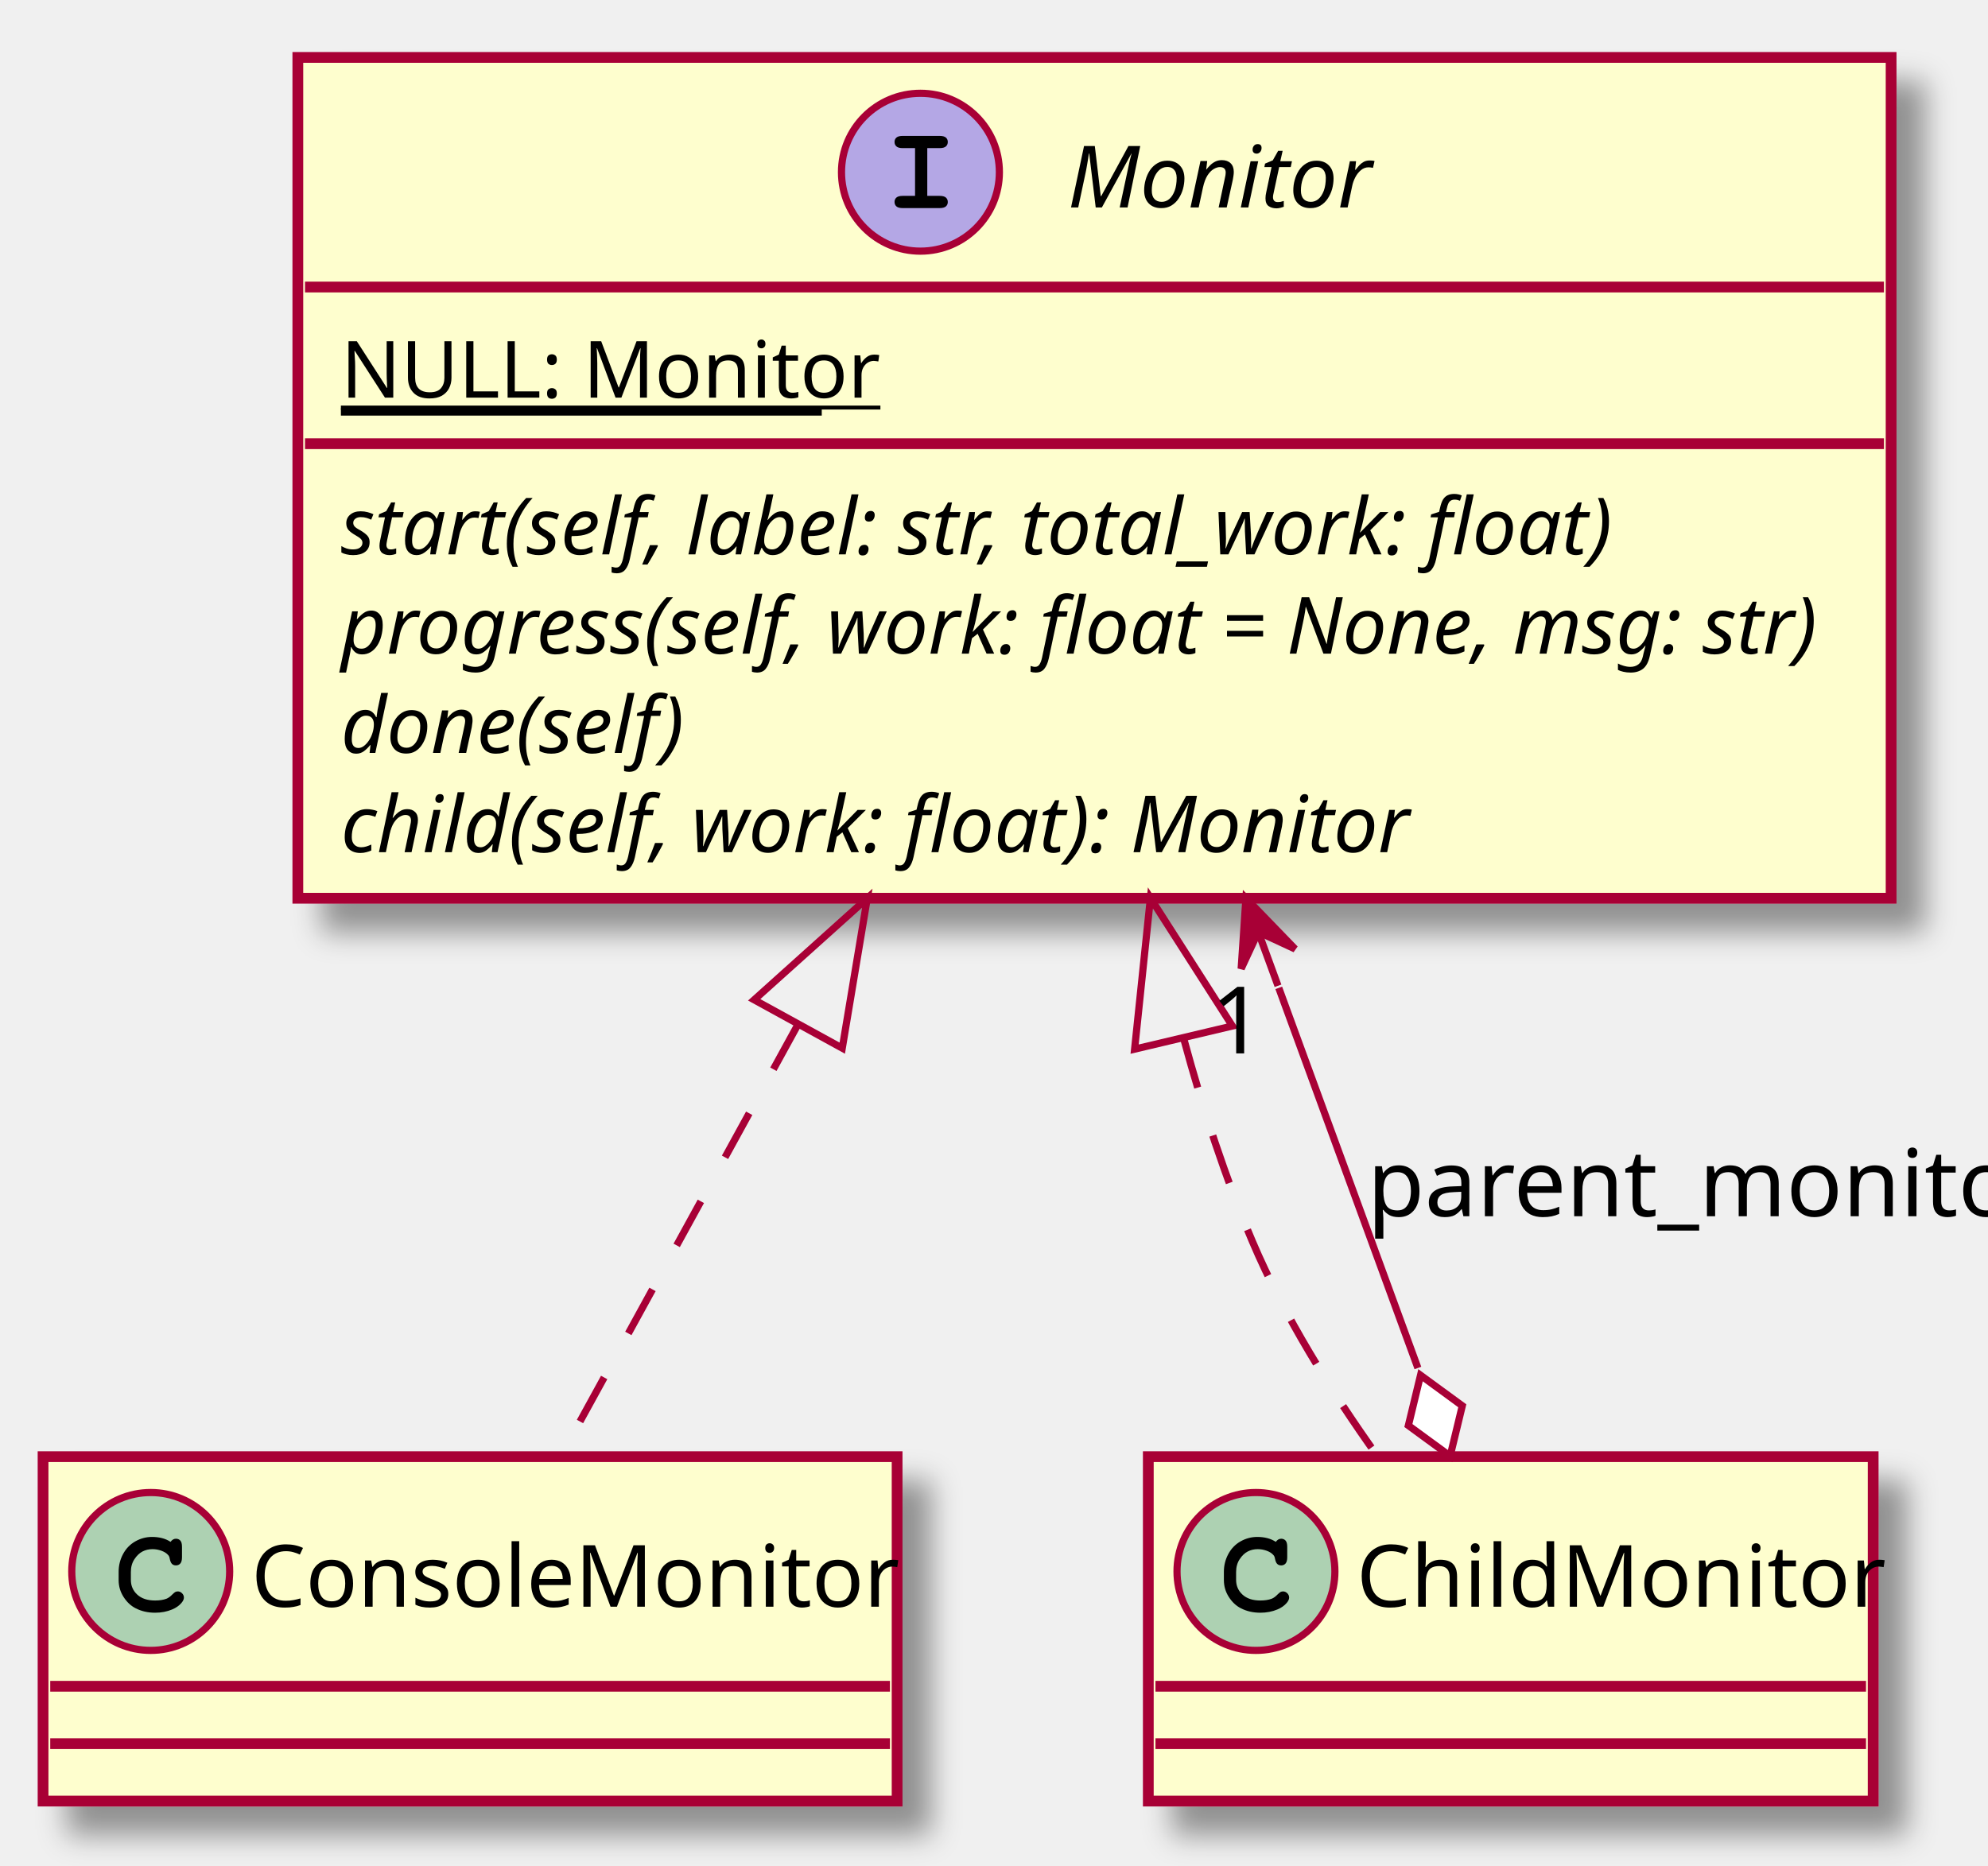
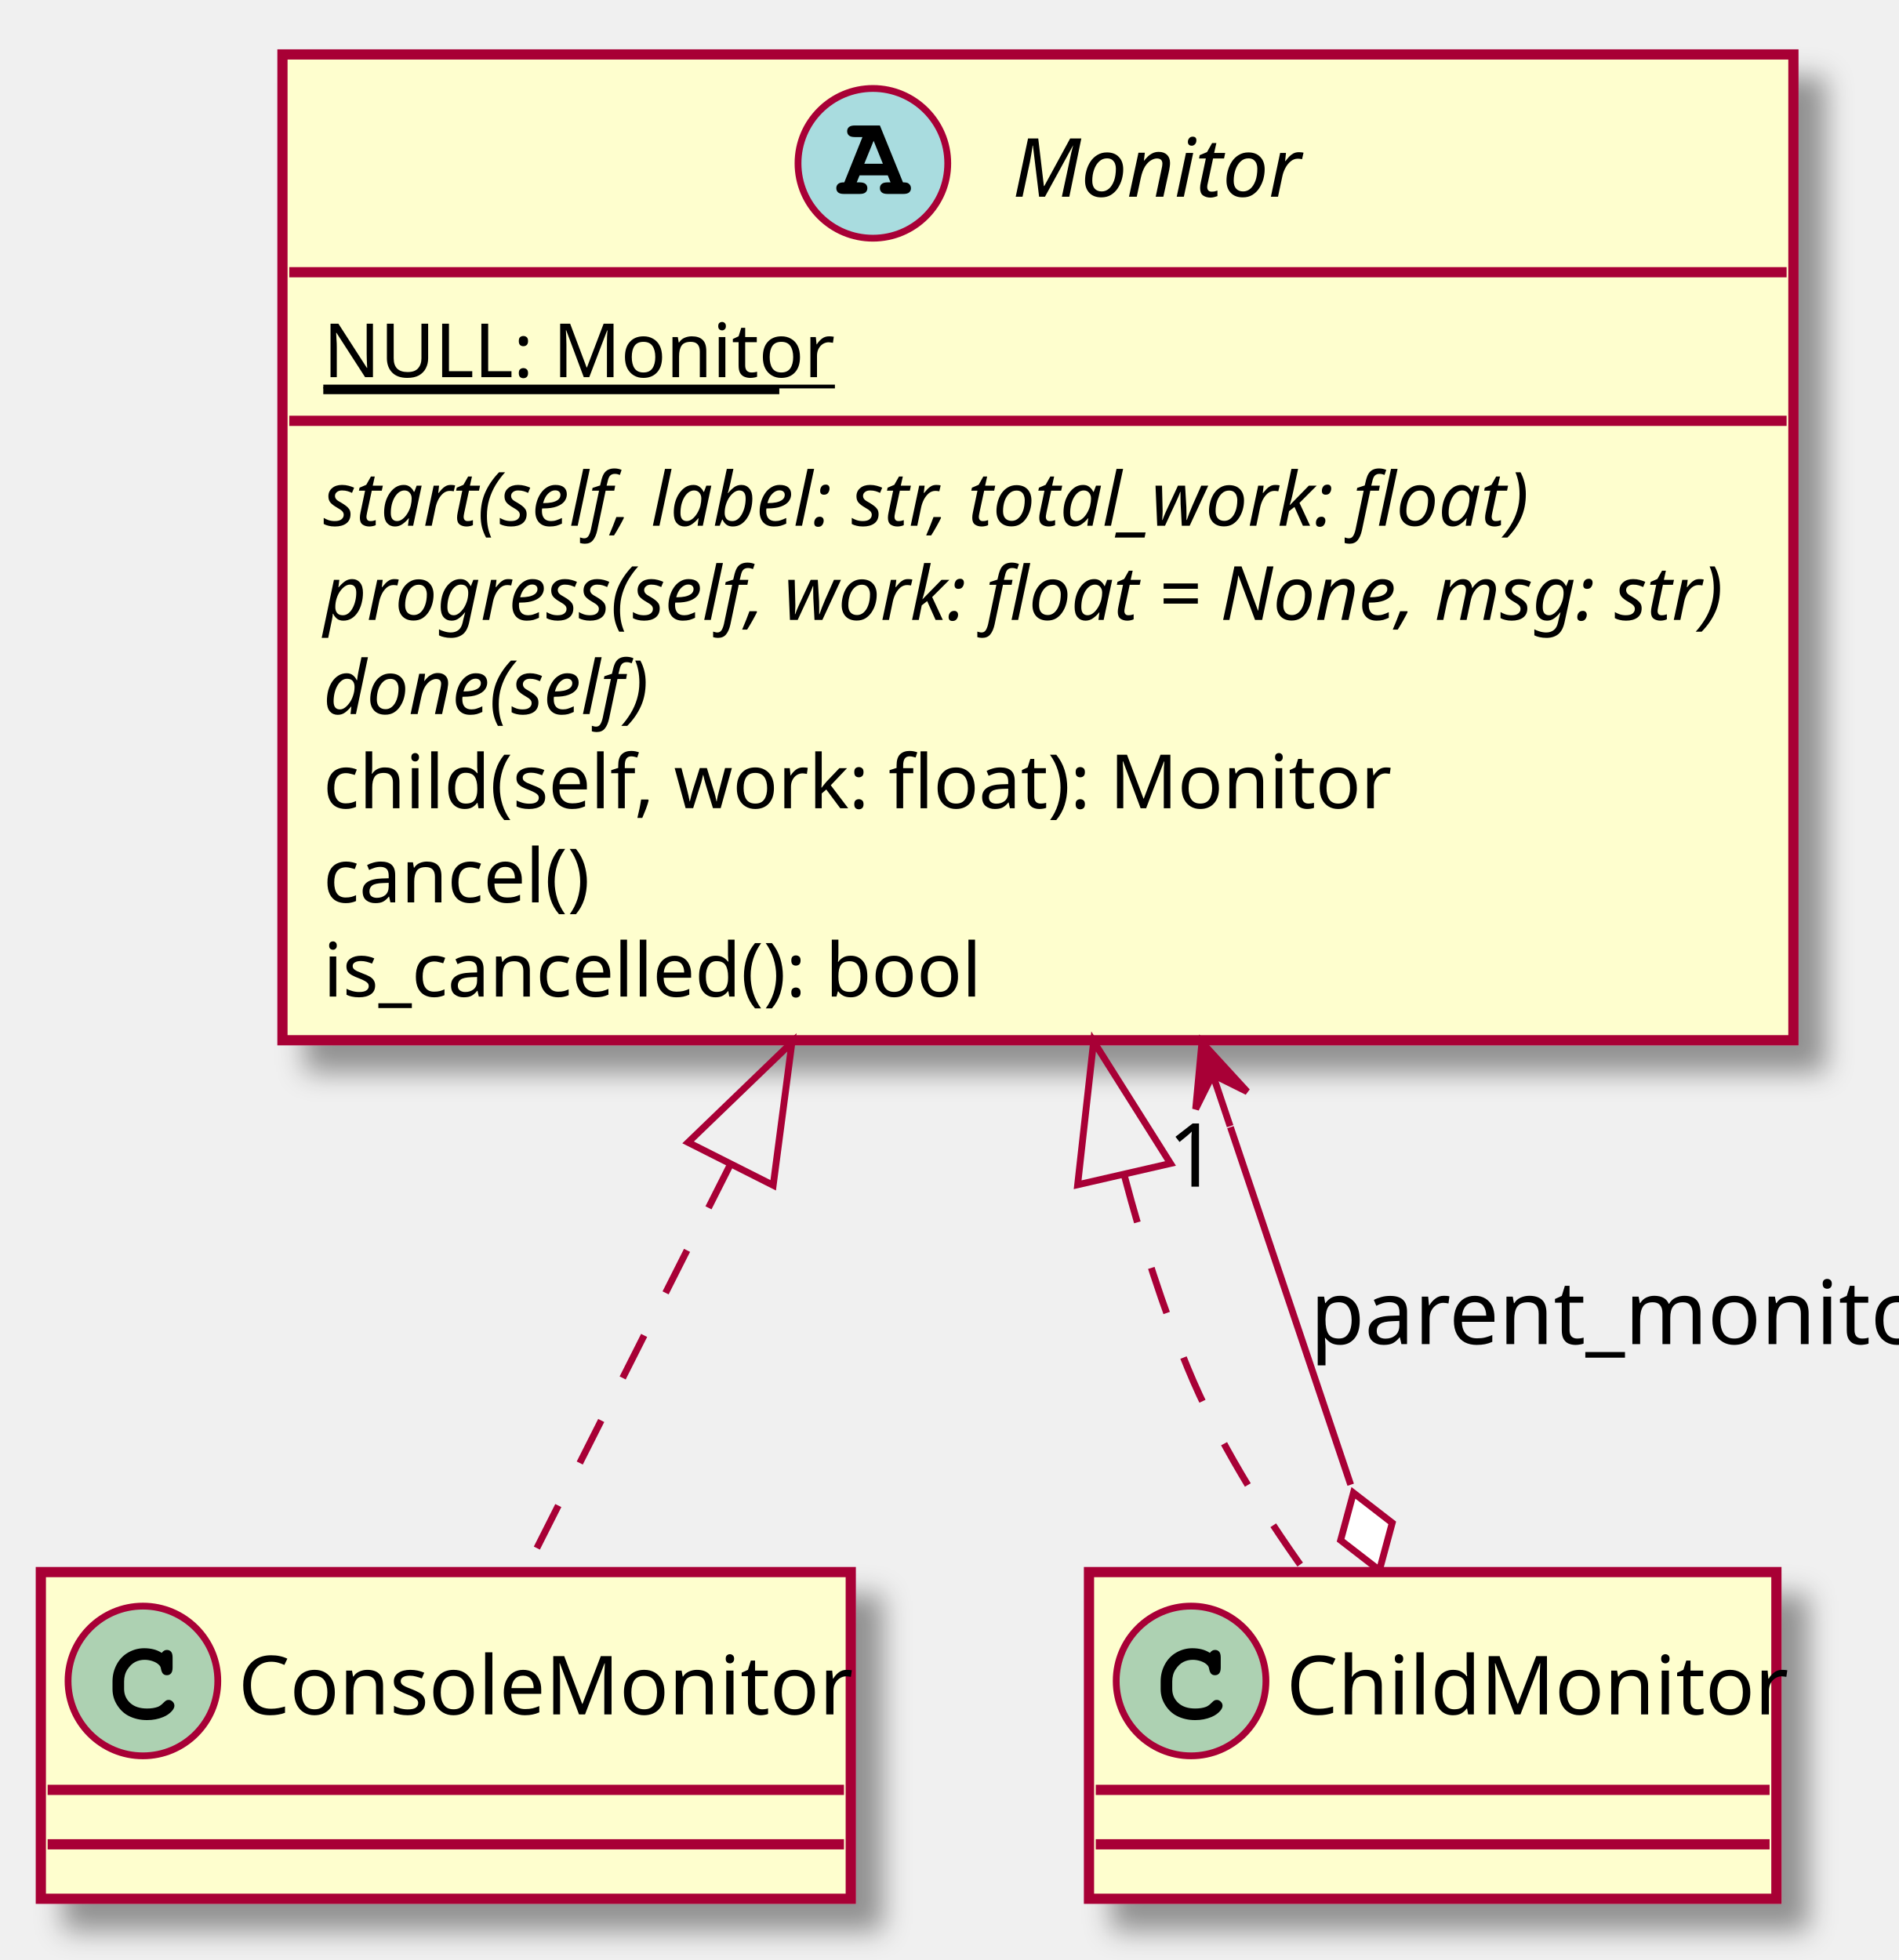
- <svg xmlns="http://www.w3.org/2000/svg" height="260px" style="width:277px;height:260px;" version="1.1" viewBox="0 0 277 260" width="277px">
+ <svg xmlns="http://www.w3.org/2000/svg" height="288px" style="width:279px;height:288px;" version="1.1" viewBox="0 0 279 288" width="279px">
  <defs>
    <filter height="300%" id="f1" width="300%" x="-1" y="-1">
      <feGaussianBlur result="blurOut" stdDeviation="2.0" />
      <feColorMatrix in="blurOut" result="blurOut2" type="matrix" values="0 0 0 0 0 0 0 0 0 0 0 0 0 0 0 0 0 0 .4 0" />
      <feOffset dx="4.0" dy="4.0" in="blurOut2" result="blurOut3" />
      <feBlend in="SourceGraphic" in2="blurOut3" mode="normal" />
    </filter>
  </defs>
  <g>
-     <rect fill="#FEFECE" filter="url(#f1)" height="117.18" style="stroke: #A80036; stroke-width: 1.5;" width="222" x="41.5" y="8" />
-     <ellipse cx="128.25" cy="24" fill="#B4A7E5" rx="11" ry="11" style="stroke: #A80036; stroke-width: 1.0;" />
-     <path d="M129.203,20.641 L129.203,27.297 L130.922,27.297 Q131.531,27.297 131.797,27.531 Q132.062,27.766 132.062,28.156 Q132.062,28.531 131.797,28.766 Q131.531,29 130.922,29 L125.781,29 Q125.172,29 124.906,28.766 Q124.641,28.531 124.641,28.141 Q124.641,27.766 124.906,27.531 Q125.172,27.297 125.781,27.297 L127.5,27.297 L127.5,20.641 L125.781,20.641 Q125.172,20.641 124.906,20.406 Q124.641,20.172 124.641,19.781 Q124.641,19.406 124.906,19.172 Q125.172,18.938 125.781,18.938 L130.922,18.938 Q131.531,18.938 131.797,19.172 Q132.062,19.406 132.062,19.781 Q132.062,20.172 131.797,20.406 Q131.531,20.641 130.922,20.641 L129.203,20.641 Z " />
+     <rect fill="#FEFECE" filter="url(#f1)" height="144.852" style="stroke: #A80036; stroke-width: 1.5;" width="222" x="41.5" y="8" />
+     <ellipse cx="128.25" cy="24" fill="#A9DCDF" rx="11" ry="11" style="stroke: #A80036; stroke-width: 1.0;" />
+     <path d="M130.438,25.766 L126.297,25.766 L125.875,26.797 L126.297,26.797 Q126.906,26.797 127.172,27.031 Q127.438,27.266 127.438,27.656 Q127.438,28.031 127.172,28.266 Q126.906,28.5 126.297,28.5 L124,28.5 Q123.391,28.5 123.133,28.266 Q122.875,28.031 122.875,27.641 Q122.875,27.266 123.148,27.023 Q123.422,26.781 124.047,26.797 L126.719,20.141 L125.609,20.141 Q125,20.141 124.734,19.906 Q124.469,19.672 124.469,19.281 Q124.469,18.906 124.734,18.672 Q125,18.438 125.609,18.438 L129.281,18.438 L132.672,26.797 Q133.266,26.797 133.453,26.938 Q133.844,27.203 133.844,27.656 Q133.844,28.031 133.586,28.266 Q133.328,28.5 132.719,28.5 L130.422,28.5 Q129.812,28.5 129.547,28.266 Q129.281,28.031 129.281,27.641 Q129.281,27.266 129.547,27.031 Q129.812,26.797 130.422,26.797 L130.844,26.797 L130.438,25.766 Z M129.719,24.062 L128.359,20.688 L126.984,24.062 L129.719,24.062 Z " />
    <text fill="#000000" font-family="sans-serif" font-size="12" font-style="italic" lengthAdjust="spacingAndGlyphs" textLength="40" x="148.75" y="28.91">Monitor</text>
    <line style="stroke: #A80036; stroke-width: 1.5;" x1="42.5" x2="262.5" y1="40" y2="40" />
    <text fill="#000000" font-family="sans-serif" font-size="11" lengthAdjust="spacingAndGlyphs" text-decoration="underline" textLength="67" x="47.5" y="55.419">NULL: Monitor</text>
    <line style="stroke: #000000; stroke-width: 1.0;" x1="47.5" x2="114.5" y1="57.419" y2="57.419" />
    <line style="stroke: #A80036; stroke-width: 1.5;" x1="42.5" x2="262.5" y1="61.836" y2="61.836" />
    <text fill="#000000" font-family="sans-serif" font-size="11" font-style="italic" lengthAdjust="spacingAndGlyphs" textLength="181" x="47.5" y="77.255">start(self, label: str, total_work: float)</text>
    <text fill="#000000" font-family="sans-serif" font-size="11" font-style="italic" lengthAdjust="spacingAndGlyphs" textLength="210" x="47.5" y="91.091">progress(self, work: float = None, msg: str)</text>
    <text fill="#000000" font-family="sans-serif" font-size="11" font-style="italic" lengthAdjust="spacingAndGlyphs" textLength="50" x="47.5" y="104.927">done(self)</text>
-     <text fill="#000000" font-family="sans-serif" font-size="11" font-style="italic" lengthAdjust="spacingAndGlyphs" textLength="149" x="47.5" y="118.763">child(self, work: float): Monitor</text>
-     <rect fill="#FEFECE" filter="url(#f1)" height="48" style="stroke: #A80036; stroke-width: 1.5;" width="119" x="6" y="203" />
-     <ellipse cx="21" cy="219" fill="#ADD1B2" rx="11" ry="11" style="stroke: #A80036; stroke-width: 1.0;" />
-     <path d="M23.766,214.875 Q23.922,214.656 24.109,214.547 Q24.297,214.438 24.516,214.438 Q24.891,214.438 25.125,214.695 Q25.359,214.953 25.359,215.562 L25.359,217.016 Q25.359,217.625 25.125,217.891 Q24.891,218.156 24.516,218.156 Q24.172,218.156 23.969,217.953 Q23.766,217.766 23.656,217.25 Q23.609,216.891 23.422,216.703 Q23.094,216.328 22.484,216.109 Q21.875,215.891 21.25,215.891 Q20.484,215.891 19.852,216.219 Q19.219,216.547 18.727,217.297 Q18.234,218.047 18.234,219.078 L18.234,220.172 Q18.234,221.406 19.125,222.227 Q20.016,223.047 21.609,223.047 Q22.547,223.047 23.203,222.797 Q23.594,222.641 24.016,222.203 Q24.281,221.938 24.43,221.859 Q24.578,221.781 24.781,221.781 Q25.109,221.781 25.367,222.039 Q25.625,222.297 25.625,222.641 Q25.625,222.984 25.281,223.391 Q24.781,223.969 23.984,224.297 Q22.906,224.75 21.609,224.75 Q20.094,224.75 18.891,224.125 Q17.906,223.625 17.219,222.555 Q16.531,221.484 16.531,220.203 L16.531,219.047 Q16.531,217.719 17.148,216.57 Q17.766,215.422 18.859,214.805 Q19.953,214.188 21.188,214.188 Q21.922,214.188 22.57,214.352 Q23.219,214.516 23.766,214.875 Z " />
-     <text fill="#000000" font-family="sans-serif" font-size="12" lengthAdjust="spacingAndGlyphs" textLength="87" x="35" y="223.91">ConsoleMonitor</text>
-     <line style="stroke: #A80036; stroke-width: 1.5;" x1="7" x2="124" y1="235" y2="235" />
-     <line style="stroke: #A80036; stroke-width: 1.5;" x1="7" x2="124" y1="243" y2="243" />
-     <rect fill="#FEFECE" filter="url(#f1)" height="48" style="stroke: #A80036; stroke-width: 1.5;" width="101" x="160" y="203" />
-     <ellipse cx="175" cy="219" fill="#ADD1B2" rx="11" ry="11" style="stroke: #A80036; stroke-width: 1.0;" />
-     <path d="M177.766,214.875 Q177.922,214.656 178.109,214.547 Q178.297,214.438 178.516,214.438 Q178.891,214.438 179.125,214.695 Q179.359,214.953 179.359,215.562 L179.359,217.016 Q179.359,217.625 179.125,217.891 Q178.891,218.156 178.516,218.156 Q178.172,218.156 177.969,217.953 Q177.766,217.766 177.656,217.25 Q177.609,216.891 177.422,216.703 Q177.094,216.328 176.484,216.109 Q175.875,215.891 175.25,215.891 Q174.484,215.891 173.852,216.219 Q173.219,216.547 172.727,217.297 Q172.234,218.047 172.234,219.078 L172.234,220.172 Q172.234,221.406 173.125,222.227 Q174.016,223.047 175.609,223.047 Q176.547,223.047 177.203,222.797 Q177.594,222.641 178.016,222.203 Q178.281,221.938 178.43,221.859 Q178.578,221.781 178.781,221.781 Q179.109,221.781 179.367,222.039 Q179.625,222.297 179.625,222.641 Q179.625,222.984 179.281,223.391 Q178.781,223.969 177.984,224.297 Q176.906,224.75 175.609,224.75 Q174.094,224.75 172.891,224.125 Q171.906,223.625 171.219,222.555 Q170.531,221.484 170.531,220.203 L170.531,219.047 Q170.531,217.719 171.148,216.57 Q171.766,215.422 172.859,214.805 Q173.953,214.188 175.188,214.188 Q175.922,214.188 176.57,214.352 Q177.219,214.516 177.766,214.875 Z " />
-     <text fill="#000000" font-family="sans-serif" font-size="12" lengthAdjust="spacingAndGlyphs" textLength="69" x="189" y="223.91">ChildMonitor</text>
-     <line style="stroke: #A80036; stroke-width: 1.5;" x1="161" x2="260" y1="235" y2="235" />
-     <line style="stroke: #A80036; stroke-width: 1.5;" x1="161" x2="260" y1="243" y2="243" />
-     <path d="M111.127,142.875 C99.139,164.716 86.934,186.95 78.168,202.921 " fill="none" style="stroke: #A80036; stroke-width: 1.0; stroke-dasharray: 7.0,7.0;" />
-     <polygon fill="none" points="105.085,139.335,120.845,125.171,117.358,146.071,105.085,139.335" style="stroke: #A80036; stroke-width: 1.0;" />
-     <path d="M164.961,144.839 C167.58,154.5 170.726,164.102 174.5,173 C178.93,183.445 185.545,193.981 191.9,202.876 " fill="none" style="stroke: #A80036; stroke-width: 1.0; stroke-dasharray: 7.0,7.0;" />
-     <polygon fill="none" points="158.092,146.21,160.295,125.135,171.715,142.984,158.092,146.21" style="stroke: #A80036; stroke-width: 1.0;" />
-     <path d="M197.563,190.645 C191.835,174.993 184.886,156.003 178.177,137.67 " fill="none" style="stroke: #A80036; stroke-width: 1.0;" />
-     <polygon fill="#A80036" points="173.603,125.171,172.939,134.998,175.321,129.867,180.452,132.249,173.603,125.171" style="stroke: #A80036; stroke-width: 1.0;" />
-     <line style="stroke: #A80036; stroke-width: 1.0;" x1="175.321" x2="178.071" y1="129.867" y2="137.379" />
-     <polygon fill="#FFFFFF" points="202.055,202.921,203.75,195.912,197.931,191.652,196.237,198.661,202.055,202.921" style="stroke: #A80036; stroke-width: 1.0;" />
-     <text fill="#000000" font-family="sans-serif" font-size="13" lengthAdjust="spacingAndGlyphs" textLength="86" x="190.5" y="169.495">parent_monitor</text>
-     <text fill="#000000" font-family="sans-serif" font-size="13" lengthAdjust="spacingAndGlyphs" textLength="7" x="168.748" y="146.802">1</text>
+     <text fill="#000000" font-family="sans-serif" font-size="11" lengthAdjust="spacingAndGlyphs" textLength="147" x="47.5" y="118.763">child(self, work: float): Monitor</text>
+     <text fill="#000000" font-family="sans-serif" font-size="11" lengthAdjust="spacingAndGlyphs" textLength="40" x="47.5" y="132.599">cancel()</text>
+     <text fill="#000000" font-family="sans-serif" font-size="11" lengthAdjust="spacingAndGlyphs" textLength="94" x="47.5" y="146.435">is_cancelled(): bool</text>
+     <rect fill="#FEFECE" filter="url(#f1)" height="48" style="stroke: #A80036; stroke-width: 1.5;" width="119" x="6" y="231" />
+     <ellipse cx="21" cy="247" fill="#ADD1B2" rx="11" ry="11" style="stroke: #A80036; stroke-width: 1.0;" />
+     <path d="M23.766,242.875 Q23.922,242.656 24.109,242.547 Q24.297,242.438 24.516,242.438 Q24.891,242.438 25.125,242.695 Q25.359,242.953 25.359,243.562 L25.359,245.016 Q25.359,245.625 25.125,245.891 Q24.891,246.156 24.516,246.156 Q24.172,246.156 23.969,245.953 Q23.766,245.766 23.656,245.25 Q23.609,244.891 23.422,244.703 Q23.094,244.328 22.484,244.109 Q21.875,243.891 21.25,243.891 Q20.484,243.891 19.852,244.219 Q19.219,244.547 18.727,245.297 Q18.234,246.047 18.234,247.078 L18.234,248.172 Q18.234,249.406 19.125,250.227 Q20.016,251.047 21.609,251.047 Q22.547,251.047 23.203,250.797 Q23.594,250.641 24.016,250.203 Q24.281,249.938 24.43,249.859 Q24.578,249.781 24.781,249.781 Q25.109,249.781 25.367,250.039 Q25.625,250.297 25.625,250.641 Q25.625,250.984 25.281,251.391 Q24.781,251.969 23.984,252.297 Q22.906,252.75 21.609,252.75 Q20.094,252.75 18.891,252.125 Q17.906,251.625 17.219,250.555 Q16.531,249.484 16.531,248.203 L16.531,247.047 Q16.531,245.719 17.148,244.57 Q17.766,243.422 18.859,242.805 Q19.953,242.188 21.188,242.188 Q21.922,242.188 22.57,242.352 Q23.219,242.516 23.766,242.875 Z " />
+     <text fill="#000000" font-family="sans-serif" font-size="12" lengthAdjust="spacingAndGlyphs" textLength="87" x="35" y="251.91">ConsoleMonitor</text>
+     <line style="stroke: #A80036; stroke-width: 1.5;" x1="7" x2="124" y1="263" y2="263" />
+     <line style="stroke: #A80036; stroke-width: 1.5;" x1="7" x2="124" y1="271" y2="271" />
+     <rect fill="#FEFECE" filter="url(#f1)" height="48" style="stroke: #A80036; stroke-width: 1.5;" width="101" x="160" y="231" />
+     <ellipse cx="175" cy="247" fill="#ADD1B2" rx="11" ry="11" style="stroke: #A80036; stroke-width: 1.0;" />
+     <path d="M177.766,242.875 Q177.922,242.656 178.109,242.547 Q178.297,242.438 178.516,242.438 Q178.891,242.438 179.125,242.695 Q179.359,242.953 179.359,243.562 L179.359,245.016 Q179.359,245.625 179.125,245.891 Q178.891,246.156 178.516,246.156 Q178.172,246.156 177.969,245.953 Q177.766,245.766 177.656,245.25 Q177.609,244.891 177.422,244.703 Q177.094,244.328 176.484,244.109 Q175.875,243.891 175.25,243.891 Q174.484,243.891 173.852,244.219 Q173.219,244.547 172.727,245.297 Q172.234,246.047 172.234,247.078 L172.234,248.172 Q172.234,249.406 173.125,250.227 Q174.016,251.047 175.609,251.047 Q176.547,251.047 177.203,250.797 Q177.594,250.641 178.016,250.203 Q178.281,249.938 178.43,249.859 Q178.578,249.781 178.781,249.781 Q179.109,249.781 179.367,250.039 Q179.625,250.297 179.625,250.641 Q179.625,250.984 179.281,251.391 Q178.781,251.969 177.984,252.297 Q176.906,252.75 175.609,252.75 Q174.094,252.75 172.891,252.125 Q171.906,251.625 171.219,250.555 Q170.531,249.484 170.531,248.203 L170.531,247.047 Q170.531,245.719 171.148,244.57 Q171.766,243.422 172.859,242.805 Q173.953,242.188 175.188,242.188 Q175.922,242.188 176.57,242.352 Q177.219,242.516 177.766,242.875 Z " />
+     <text fill="#000000" font-family="sans-serif" font-size="12" lengthAdjust="spacingAndGlyphs" textLength="69" x="189" y="251.91">ChildMonitor</text>
+     <line style="stroke: #A80036; stroke-width: 1.5;" x1="161" x2="260" y1="263" y2="263" />
+     <line style="stroke: #A80036; stroke-width: 1.5;" x1="161" x2="260" y1="271" y2="271" />
+     <path d="M107.248,171.225 C96.116,193.296 85.138,215.063 77.235,230.733 " fill="none" style="stroke: #A80036; stroke-width: 1.0; stroke-dasharray: 7.0,7.0;" />
+     <polygon fill="none" points="101.103,167.862,116.36,153.157,113.604,174.167,101.103,167.862" style="stroke: #A80036; stroke-width: 1.0;" />
+     <path d="M165.235,172.867 C167.784,182.53 170.839,192.077 174.5,201 C178.807,211.497 185.397,222.043 191.767,230.932 " fill="none" style="stroke: #A80036; stroke-width: 1.0; stroke-dasharray: 7.0,7.0;" />
+     <polygon fill="none" points="158.334,174.088,160.683,153.029,171.979,170.957,158.334,174.088" style="stroke: #A80036; stroke-width: 1.0;" />
+     <path d="M198.451,218.163 C193.284,202.798 187.012,184.144 180.784,165.622 " fill="none" style="stroke: #A80036; stroke-width: 1.0;" />
+     <polygon fill="#A80036" points="176.593,153.157,175.67,162.963,178.186,157.896,183.253,160.413,176.593,153.157" style="stroke: #A80036; stroke-width: 1.0;" />
+     <line style="stroke: #A80036; stroke-width: 1.0;" x1="178.186" x2="180.737" y1="157.896" y2="165.479" />
+     <polygon fill="#FFFFFF" points="202.677,230.733,204.556,223.771,198.853,219.359,196.973,226.321,202.677,230.733" style="stroke: #A80036; stroke-width: 1.0;" />
+     <text fill="#000000" font-family="sans-serif" font-size="13" lengthAdjust="spacingAndGlyphs" textLength="86" x="192.5" y="197.495">parent_monitor</text>
+     <text fill="#000000" font-family="sans-serif" font-size="13" lengthAdjust="spacingAndGlyphs" textLength="7" x="171.556" y="174.364">1</text>
  </g>
</svg>
